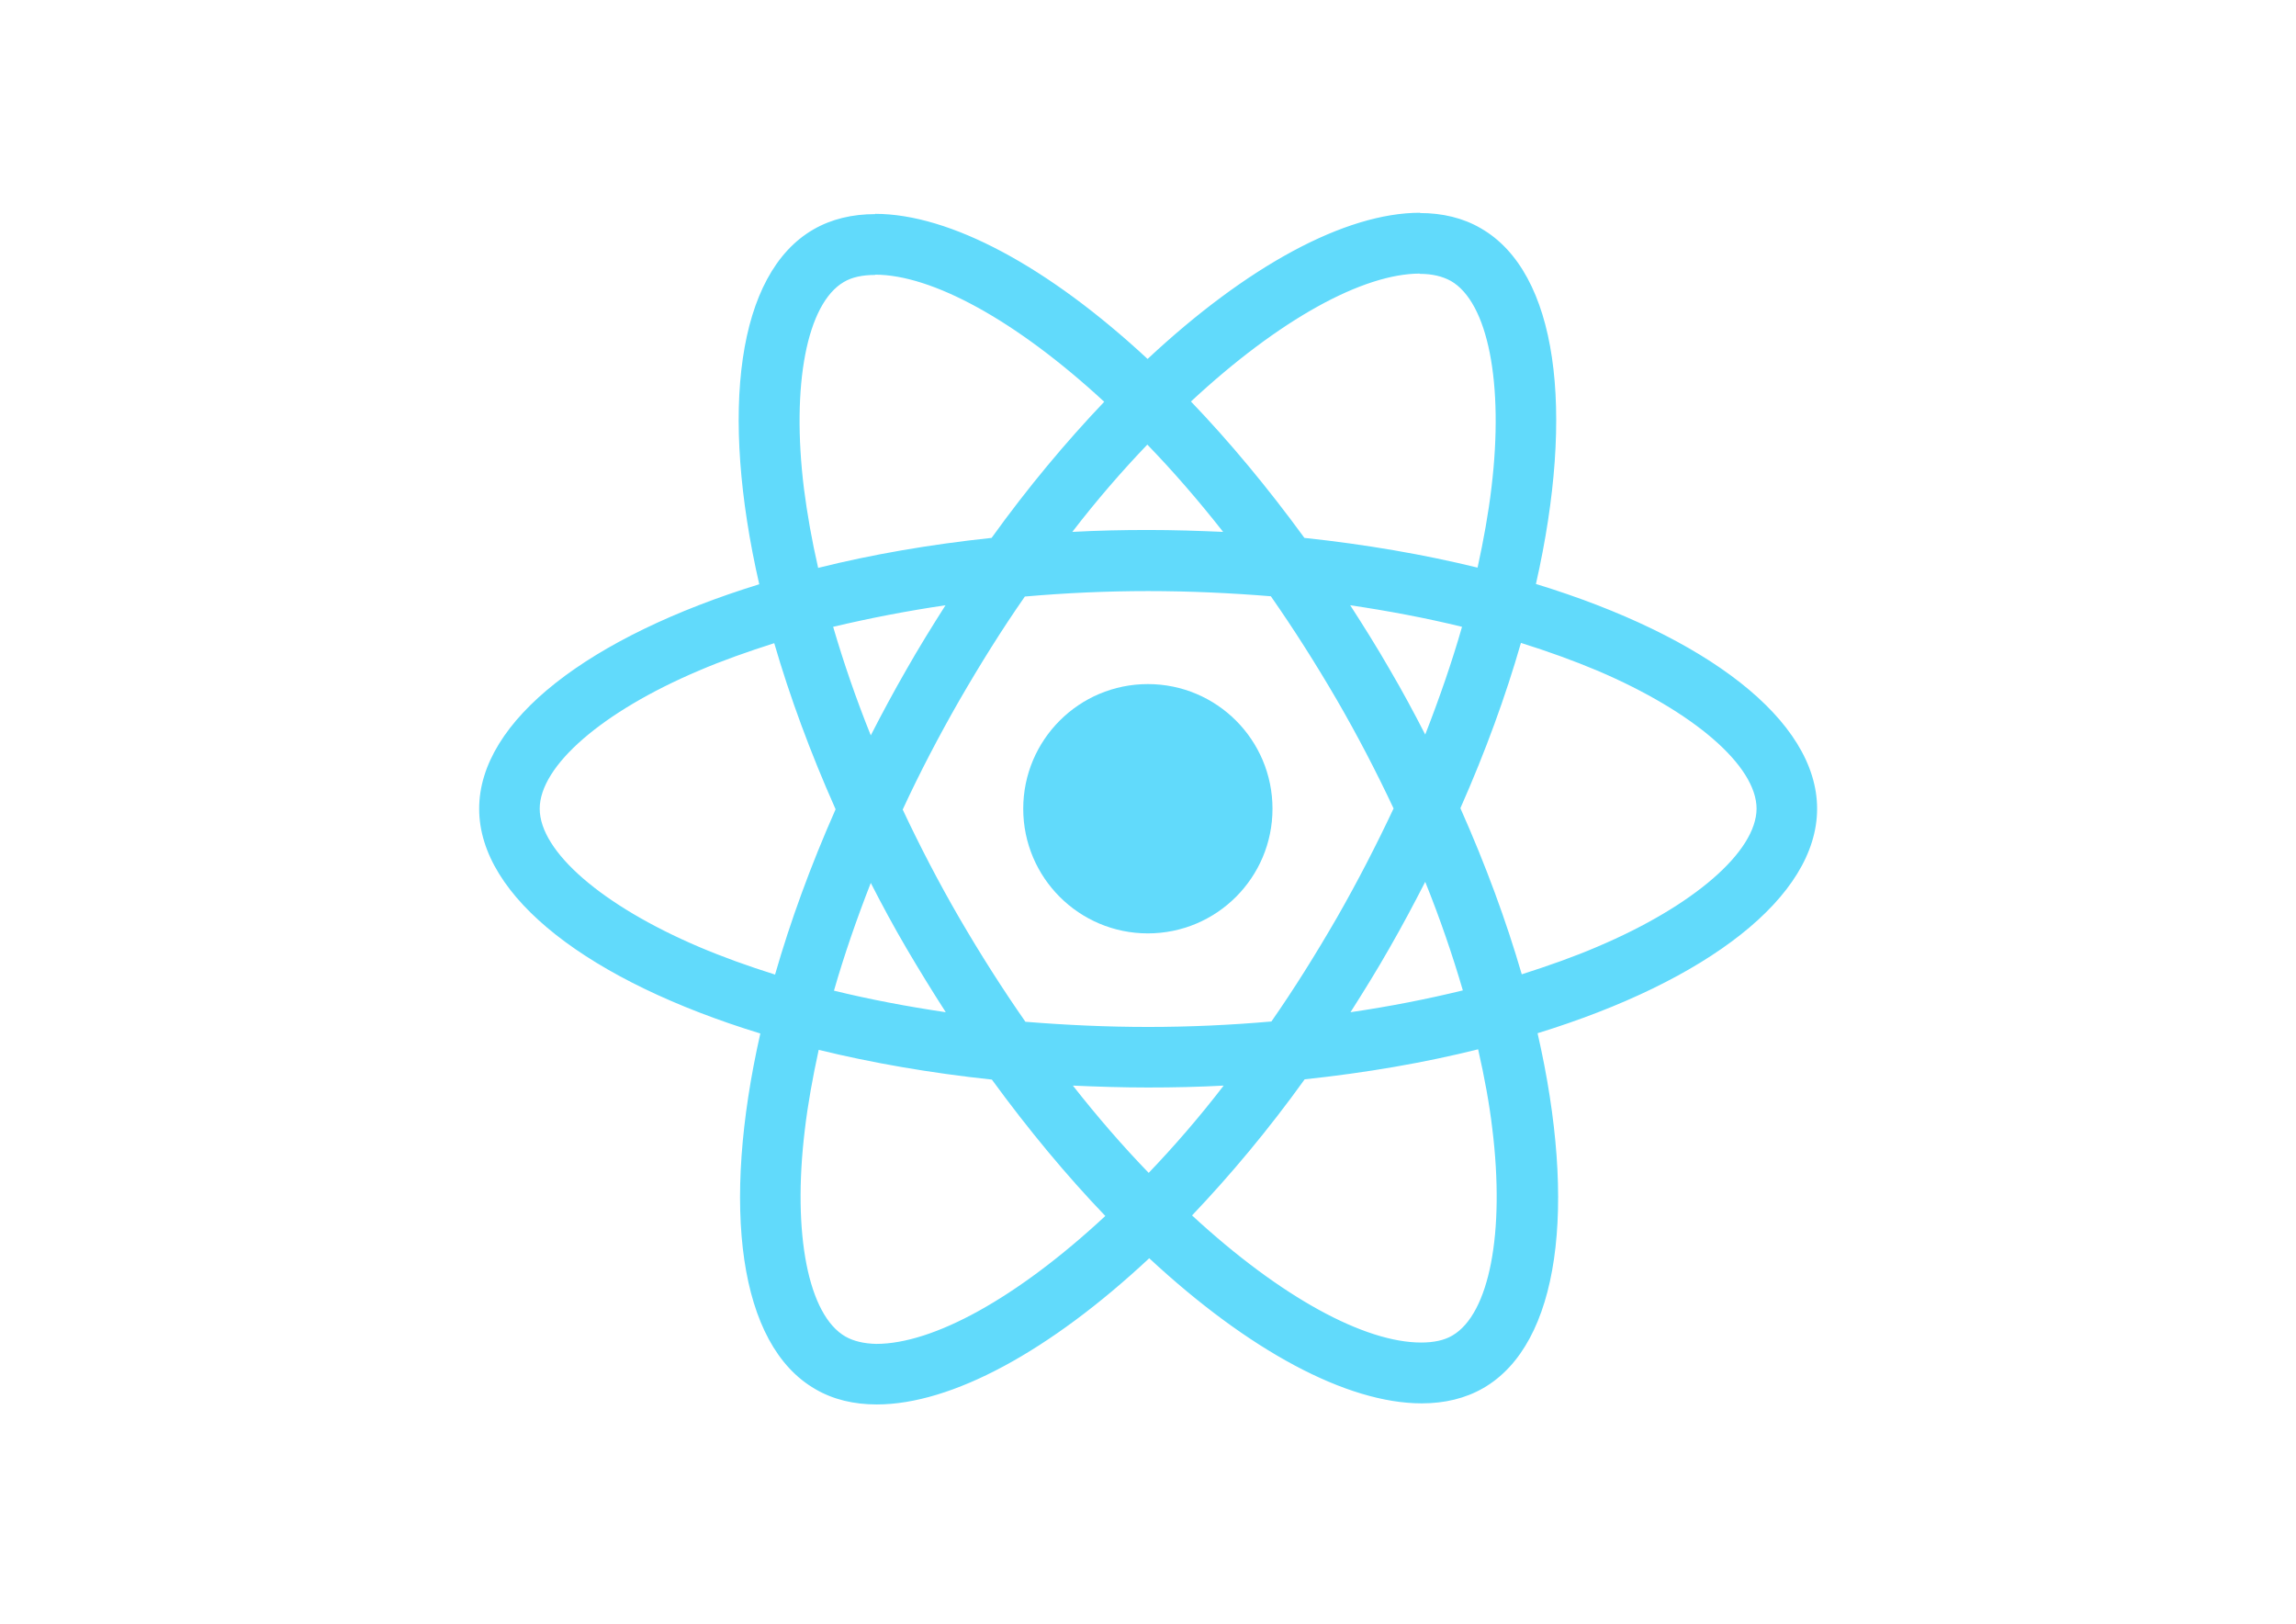
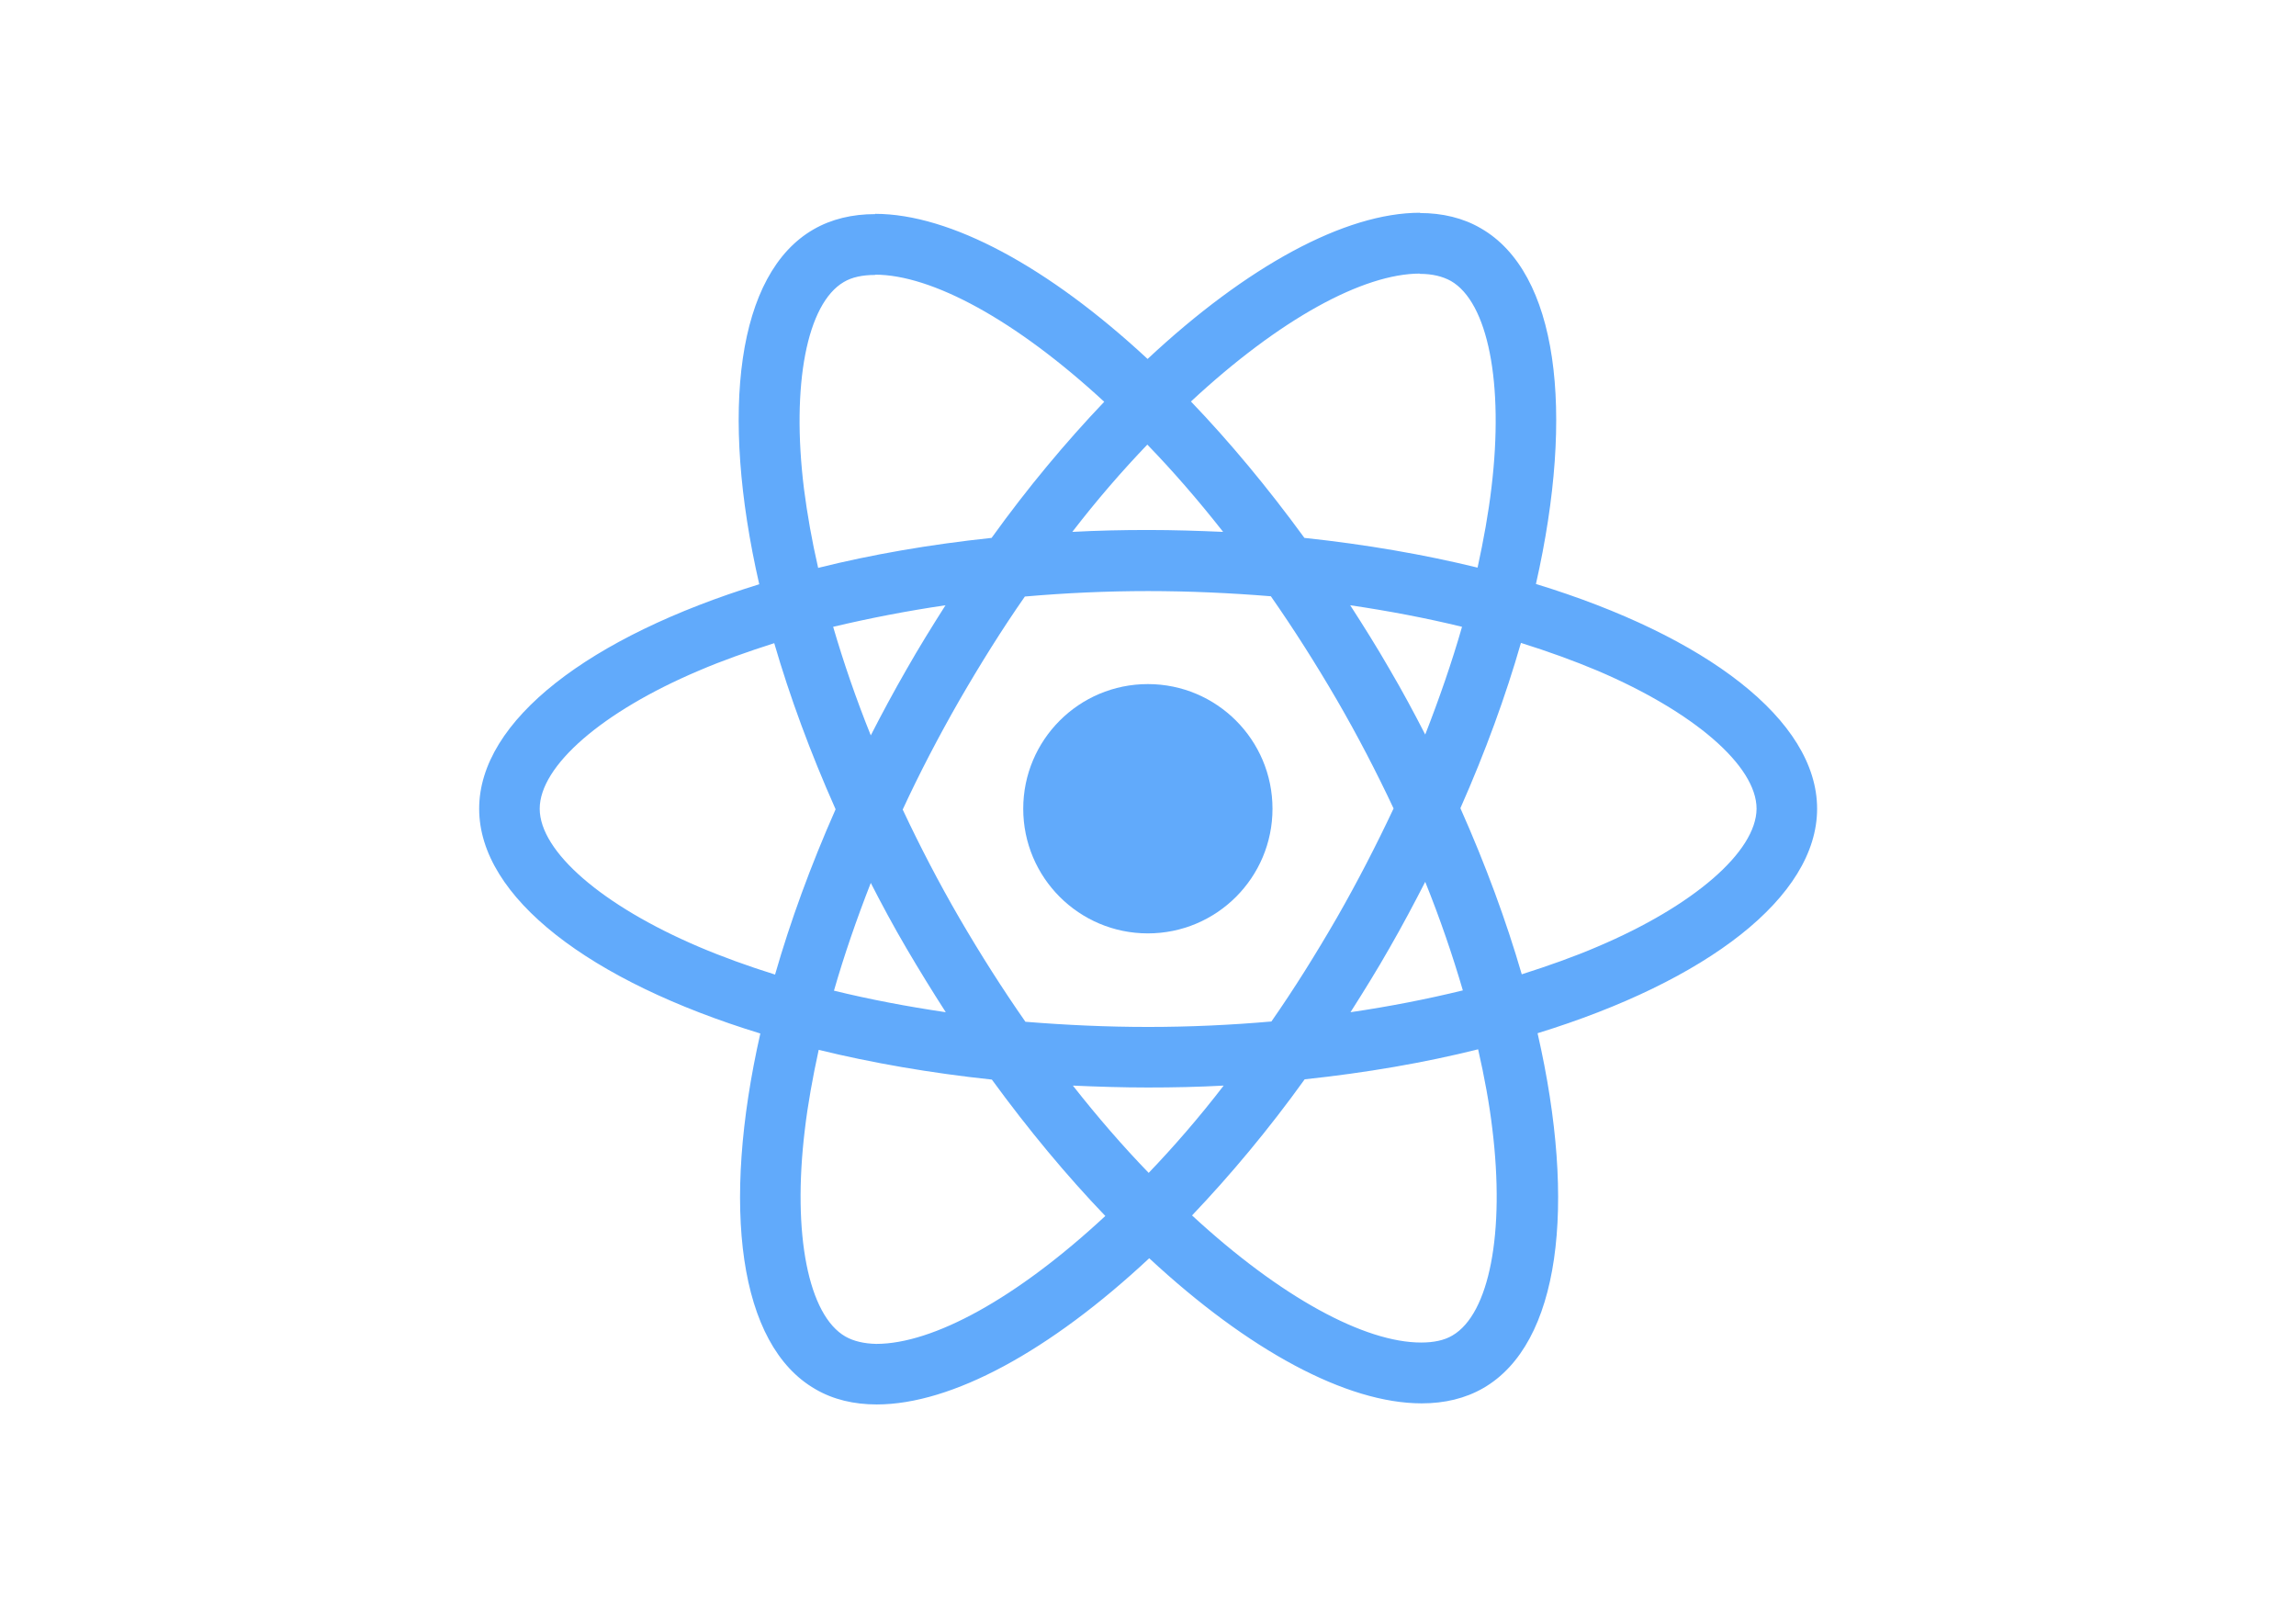
<svg xmlns="http://www.w3.org/2000/svg" viewBox="0 0 841.9 595.3">
-   <g fill="#61DAFB">
+   <g fill="#61AAFB">
    <path d="M666.3 296.5c0-32.5-40.7-63.3-103.1-82.4 14.4-63.6 8-114.2-20.2-130.4-6.5-3.8-14.1-5.6-22.4-5.6v22.3c4.6 0 8.3.9 11.4 2.6 13.6 7.8 19.5 37.5 14.9 75.7-1.1 9.4-2.9 19.3-5.1 29.4-19.6-4.8-41-8.5-63.5-10.9-13.5-18.5-27.5-35.3-41.6-50 32.6-30.3 63.2-46.9 84-46.9V78c-27.5 0-63.5 19.6-99.9 53.6-36.4-33.8-72.4-53.2-99.9-53.2v22.3c20.7 0 51.4 16.5 84 46.6-14 14.7-28 31.4-41.3 49.9-22.6 2.4-44 6.1-63.6 11-2.3-10-4-19.7-5.2-29-4.7-38.2 1.1-67.9 14.6-75.8 3-1.8 6.9-2.6 11.5-2.6V78.5c-8.4 0-16 1.8-22.6 5.6-28.1 16.2-34.4 66.7-19.9 130.1-62.2 19.2-102.7 49.9-102.7 82.3 0 32.5 40.7 63.3 103.1 82.4-14.4 63.6-8 114.2 20.2 130.4 6.5 3.8 14.1 5.6 22.5 5.6 27.5 0 63.5-19.6 99.9-53.6 36.4 33.8 72.4 53.2 99.9 53.2 8.4 0 16-1.8 22.6-5.6 28.1-16.2 34.4-66.7 19.9-130.1 62-19.1 102.5-49.9 102.5-82.3zm-130.2-66.7c-3.7 12.9-8.3 26.2-13.5 39.5-4.1-8-8.4-16-13.1-24-4.6-8-9.5-15.8-14.4-23.4 14.2 2.1 27.9 4.7 41 7.9zm-45.8 106.5c-7.8 13.5-15.8 26.3-24.1 38.2-14.9 1.3-30 2-45.2 2-15.1 0-30.2-.7-45-1.9-8.3-11.9-16.4-24.6-24.2-38-7.6-13.1-14.5-26.4-20.8-39.8 6.2-13.4 13.2-26.8 20.7-39.9 7.8-13.5 15.8-26.3 24.1-38.2 14.9-1.3 30-2 45.2-2 15.1 0 30.2.7 45 1.9 8.3 11.9 16.4 24.6 24.2 38 7.6 13.1 14.5 26.4 20.8 39.8-6.3 13.4-13.2 26.8-20.7 39.9zm32.3-13c5.4 13.4 10 26.8 13.8 39.8-13.1 3.2-26.9 5.9-41.2 8 4.9-7.7 9.8-15.6 14.4-23.7 4.6-8 8.9-16.1 13-24.1zM421.2 430c-9.3-9.6-18.6-20.3-27.8-32 9 .4 18.2.7 27.5.7 9.4 0 18.7-.2 27.8-.7-9 11.7-18.3 22.4-27.5 32zm-74.4-58.9c-14.2-2.1-27.9-4.7-41-7.9 3.7-12.9 8.3-26.2 13.5-39.5 4.1 8 8.4 16 13.1 24 4.7 8 9.5 15.8 14.4 23.4zM420.7 163c9.3 9.6 18.6 20.3 27.8 32-9-.4-18.2-.7-27.5-.7-9.4 0-18.7.2-27.8.7 9-11.7 18.3-22.4 27.5-32zm-74 58.9c-4.9 7.7-9.8 15.6-14.4 23.7-4.6 8-8.9 16-13 24-5.4-13.4-10-26.8-13.8-39.8 13.1-3.1 26.9-5.8 41.2-7.9zm-90.5 125.2c-35.4-15.1-58.3-34.9-58.3-50.6 0-15.7 22.9-35.6 58.3-50.6 8.6-3.7 18-7 27.7-10.1 5.7 19.6 13.2 40 22.5 60.9-9.2 20.8-16.6 41.1-22.2 60.6-9.9-3.1-19.3-6.5-28-10.2zM310 490c-13.6-7.8-19.5-37.5-14.9-75.7 1.1-9.4 2.9-19.3 5.1-29.4 19.6 4.8 41 8.5 63.5 10.9 13.5 18.5 27.5 35.3 41.6 50-32.6 30.3-63.2 46.9-84 46.9-4.5-.1-8.3-1-11.3-2.7zm237.2-76.2c4.7 38.2-1.1 67.9-14.6 75.8-3 1.8-6.9 2.6-11.5 2.6-20.7 0-51.4-16.5-84-46.6 14-14.7 28-31.4 41.3-49.9 22.6-2.4 44-6.1 63.6-11 2.3 10.1 4.1 19.8 5.2 29.1zm38.5-66.7c-8.6 3.7-18 7-27.7 10.1-5.7-19.6-13.2-40-22.5-60.9 9.2-20.8 16.6-41.1 22.2-60.6 9.9 3.1 19.3 6.5 28.1 10.2 35.4 15.1 58.3 34.9 58.3 50.6-.1 15.7-23 35.6-58.4 50.6zM320.8 78.4z" />
    <circle cx="420.9" cy="296.5" r="45.7" />
    <path d="M520.5 78.1z" />
  </g>
</svg>
